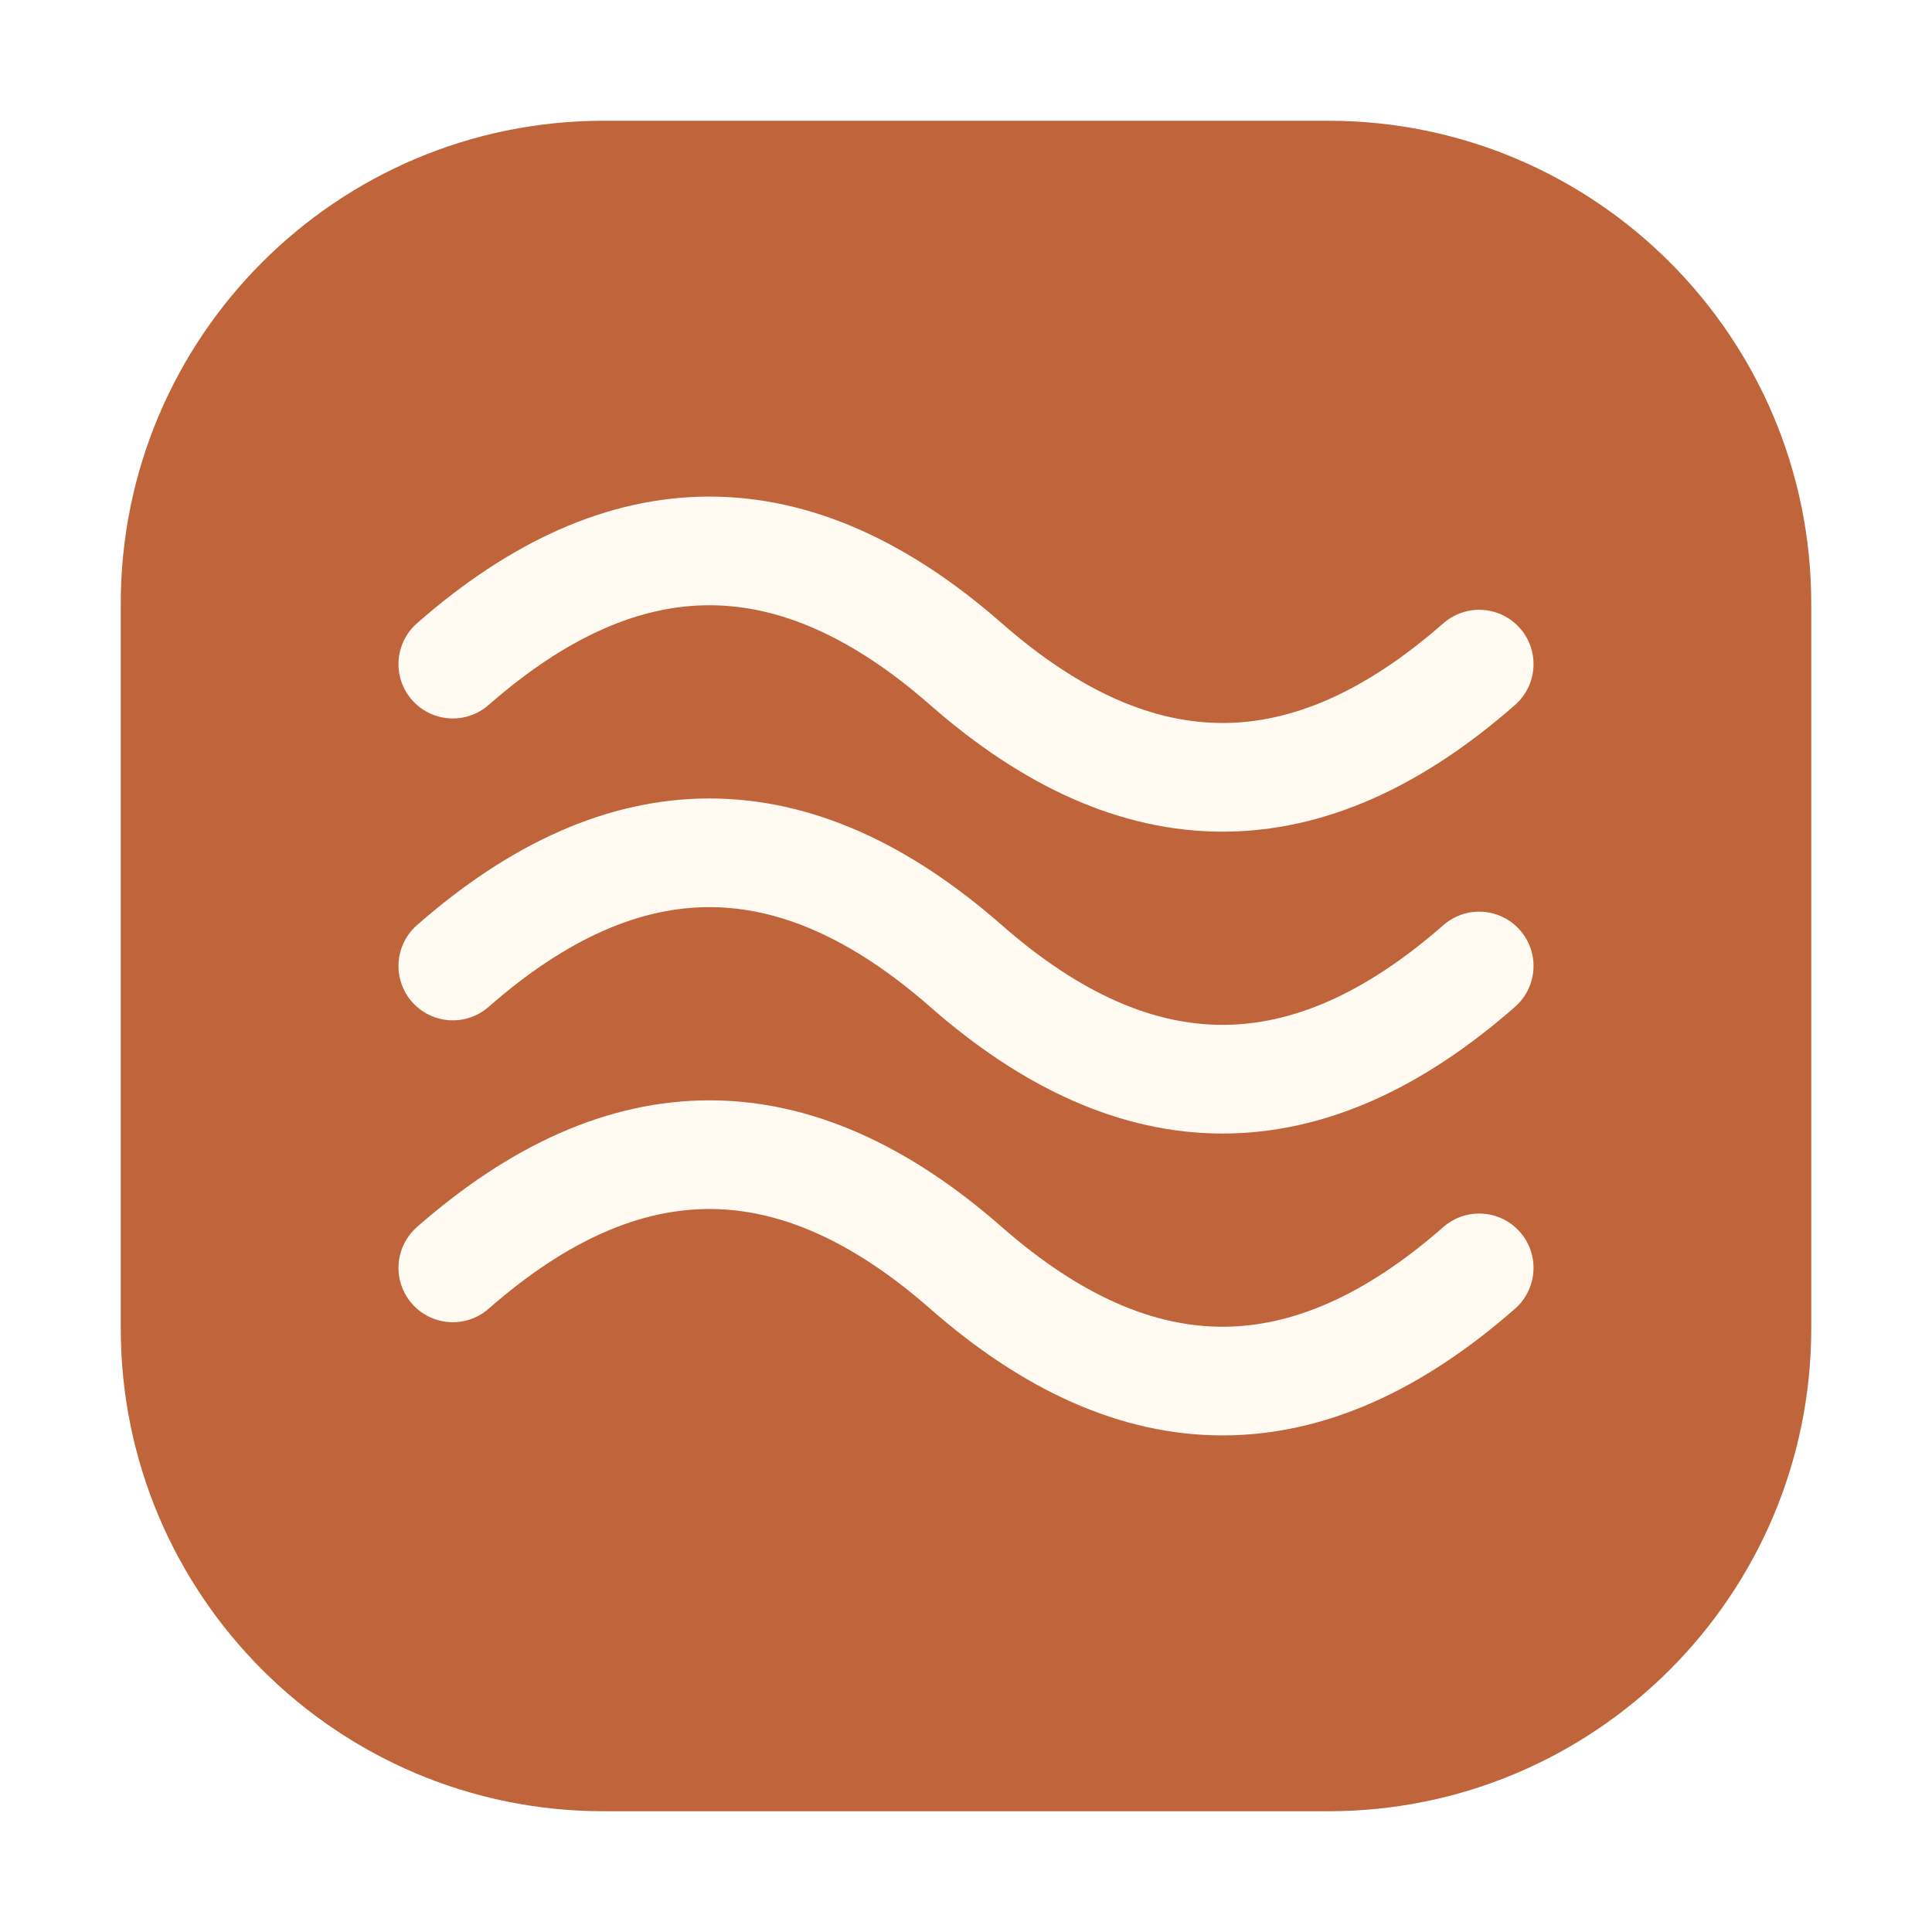
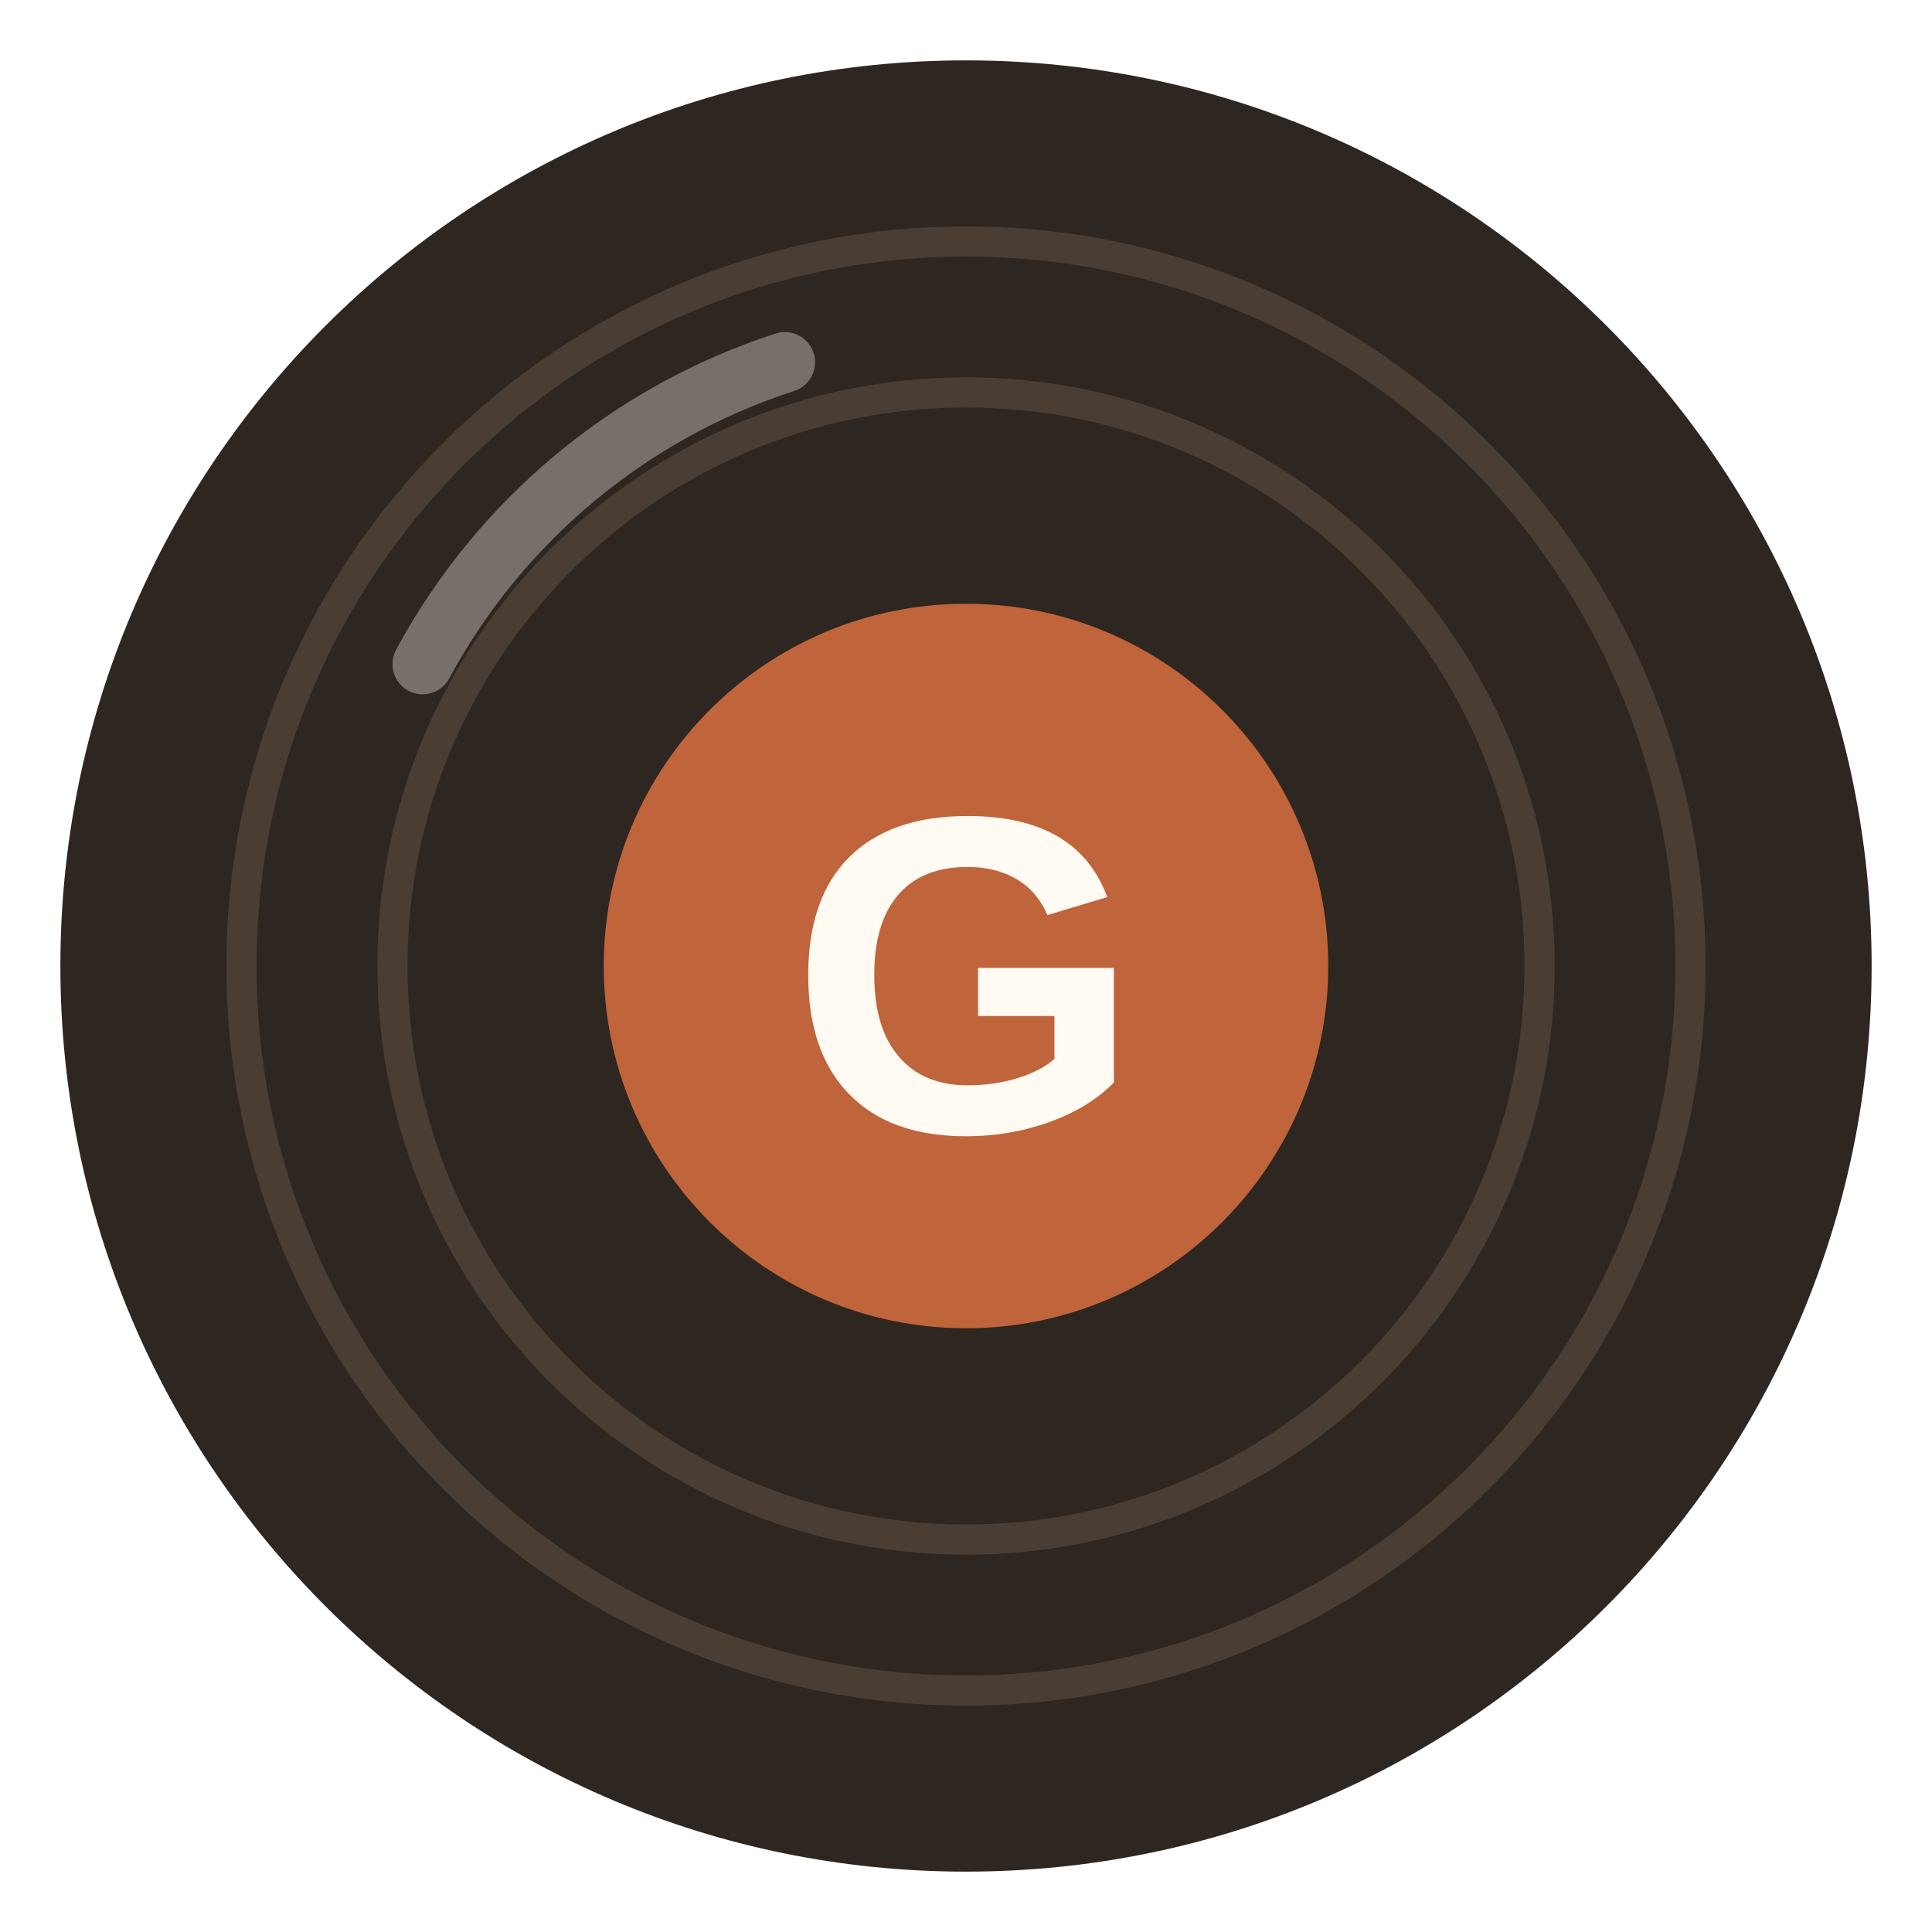
<svg xmlns="http://www.w3.org/2000/svg" viewBox="0 0 64 64">
-   <rect x="4" y="4" width="56" height="56" rx="16" fill="#c0643c" />
-   <g fill="none" stroke="#fffaf2" stroke-width="3.6" stroke-linecap="round">
-     <path d="M15 22c5.7-5 11.3-5 17 0s11.3 5 17 0" />
-     <path d="M15 32c5.7-5 11.3-5 17 0s11.3 5 17 0" />
-     <path d="M15 42c5.7-5 11.3-5 17 0s11.3 5 17 0" />
-   </g>
+   <circle cx="32" cy="32" r="30" fill="#2e2620" />
+   <circle cx="32" cy="32" r="24" fill="none" stroke="#4a3e34" stroke-width="1" />
+   <circle cx="32" cy="32" r="19" fill="none" stroke="#4a3e34" stroke-width="1" />
+   <path d="M14 22 A21 21 0 0 1 26 12" fill="none" stroke="#fffaf2" stroke-opacity=".35" stroke-width="2" stroke-linecap="round" />
+   <circle cx="32" cy="32" r="12" fill="#c0643c" />
+   <text x="32" y="37.5" text-anchor="middle" font-family="Pretendard, Arial, sans-serif" font-weight="800" font-size="15" fill="#fffaf2">G</text>
</svg>
